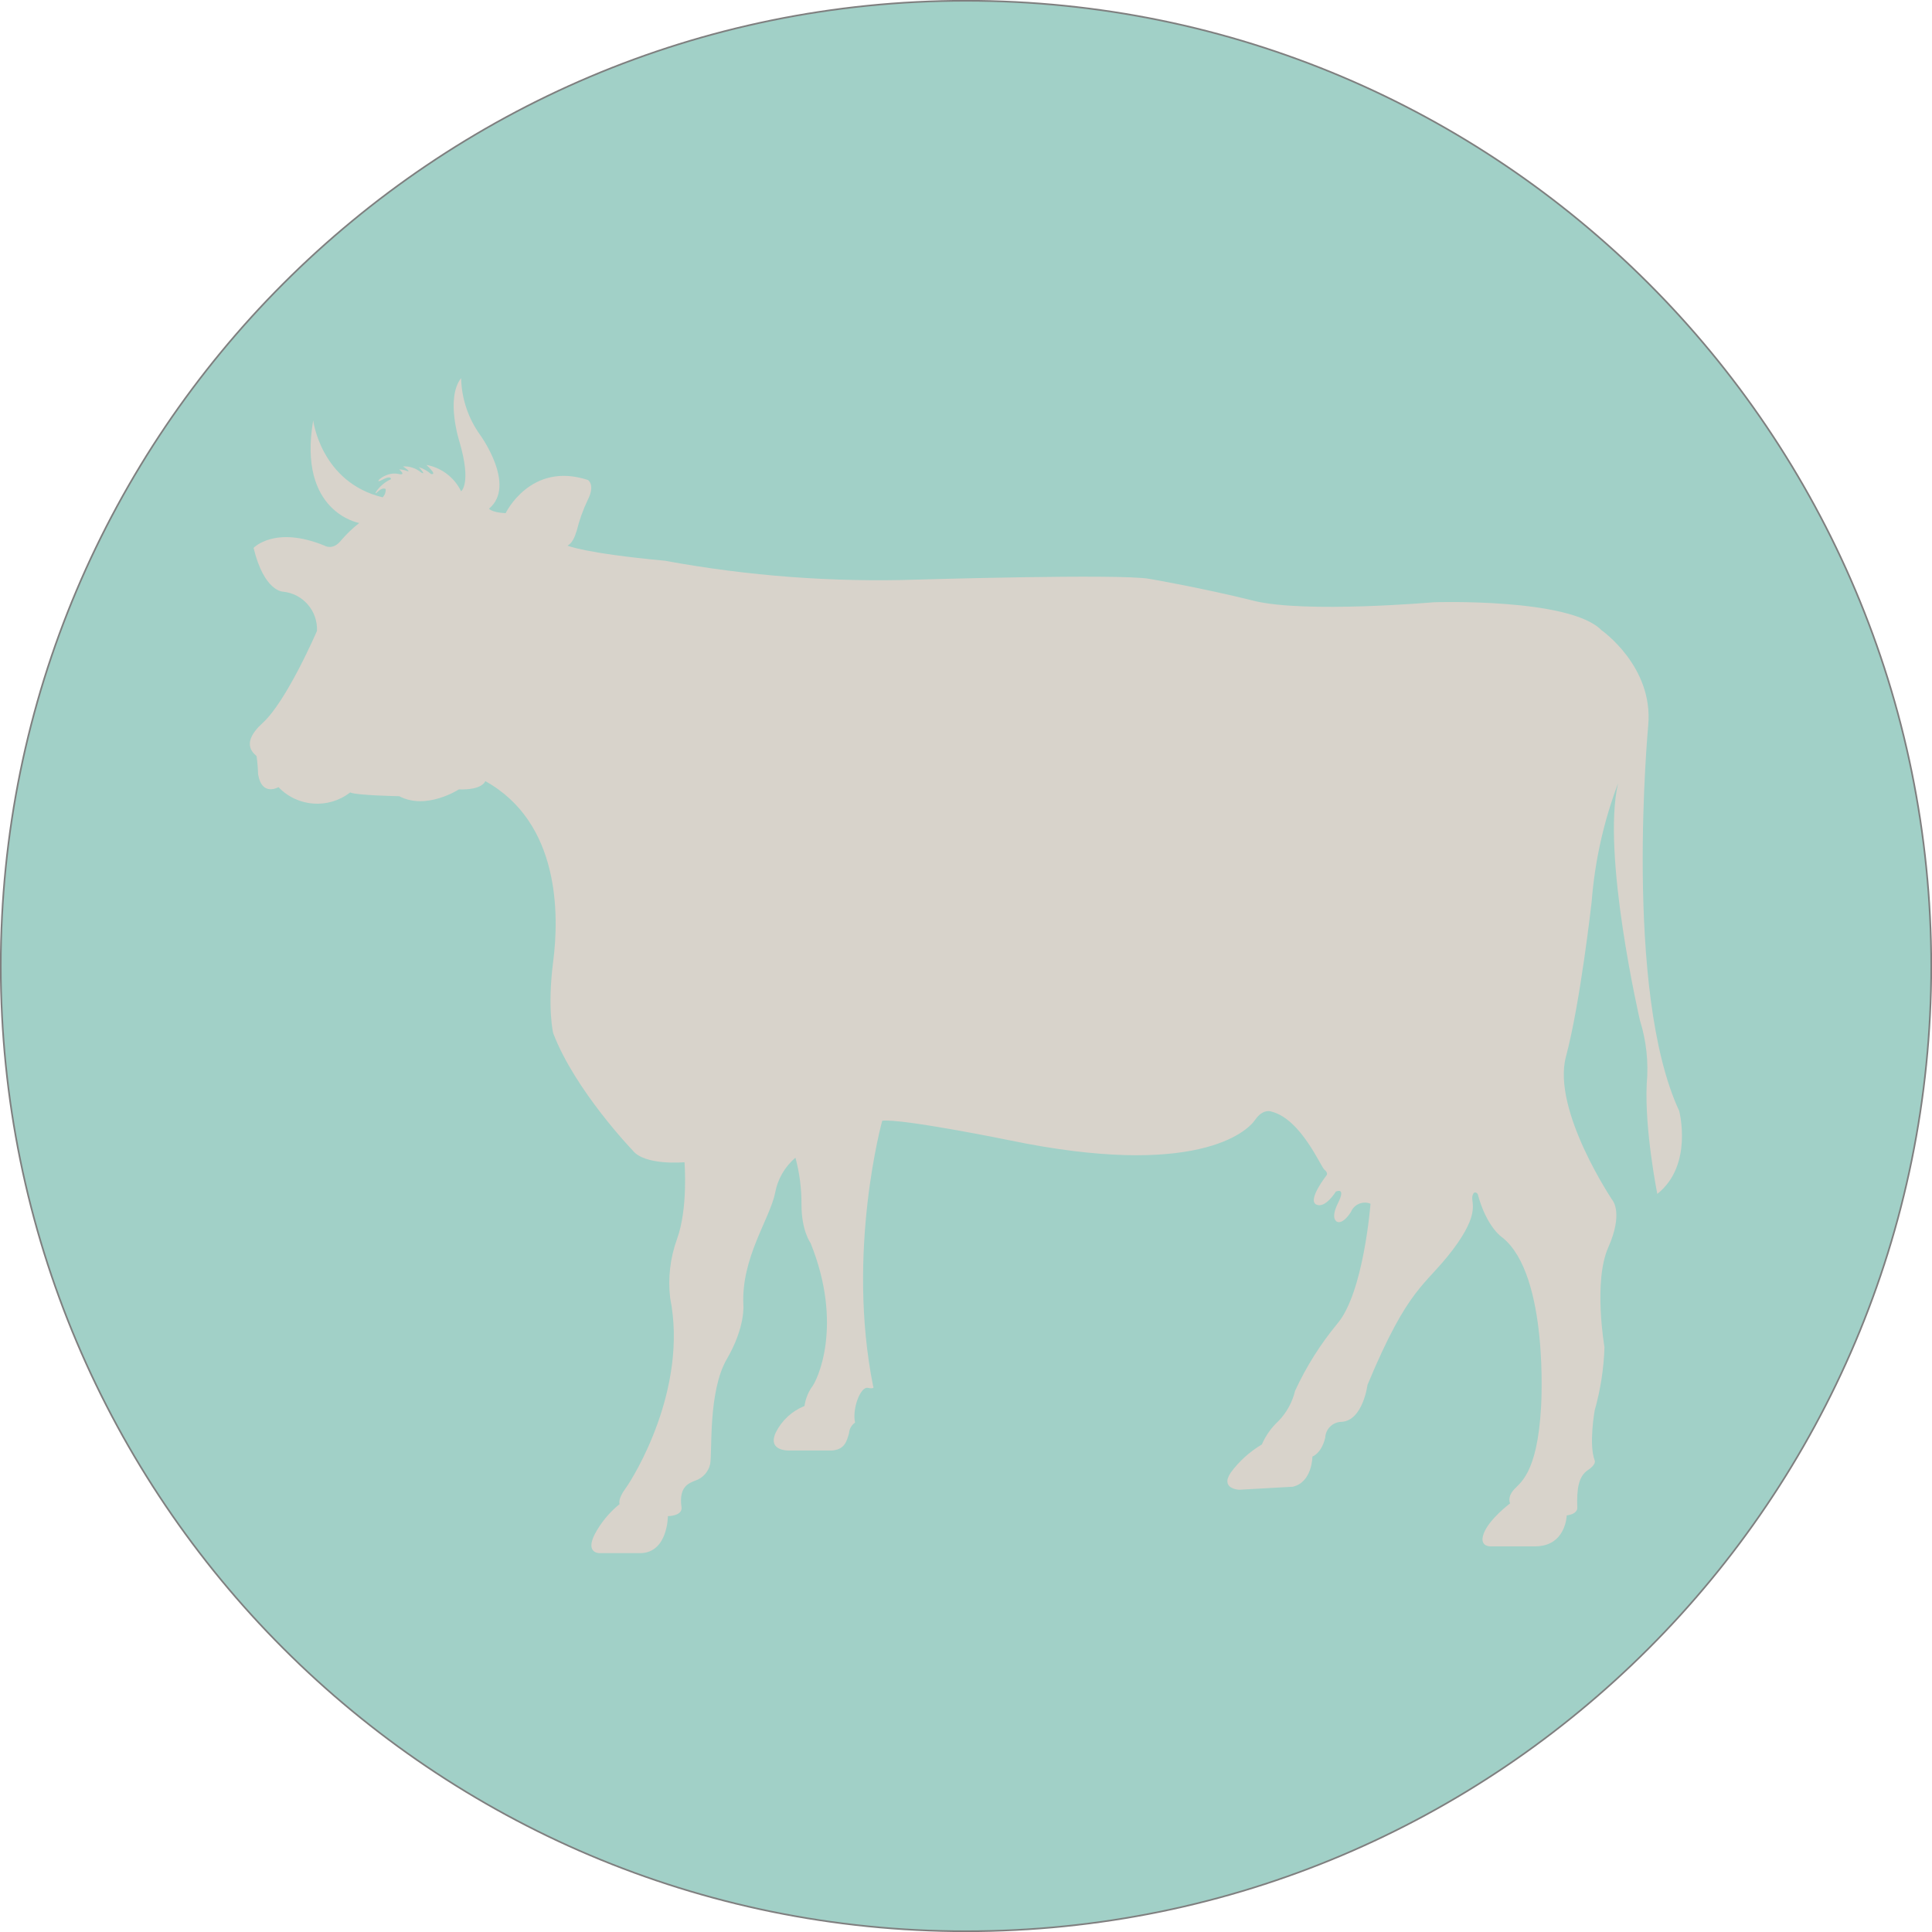
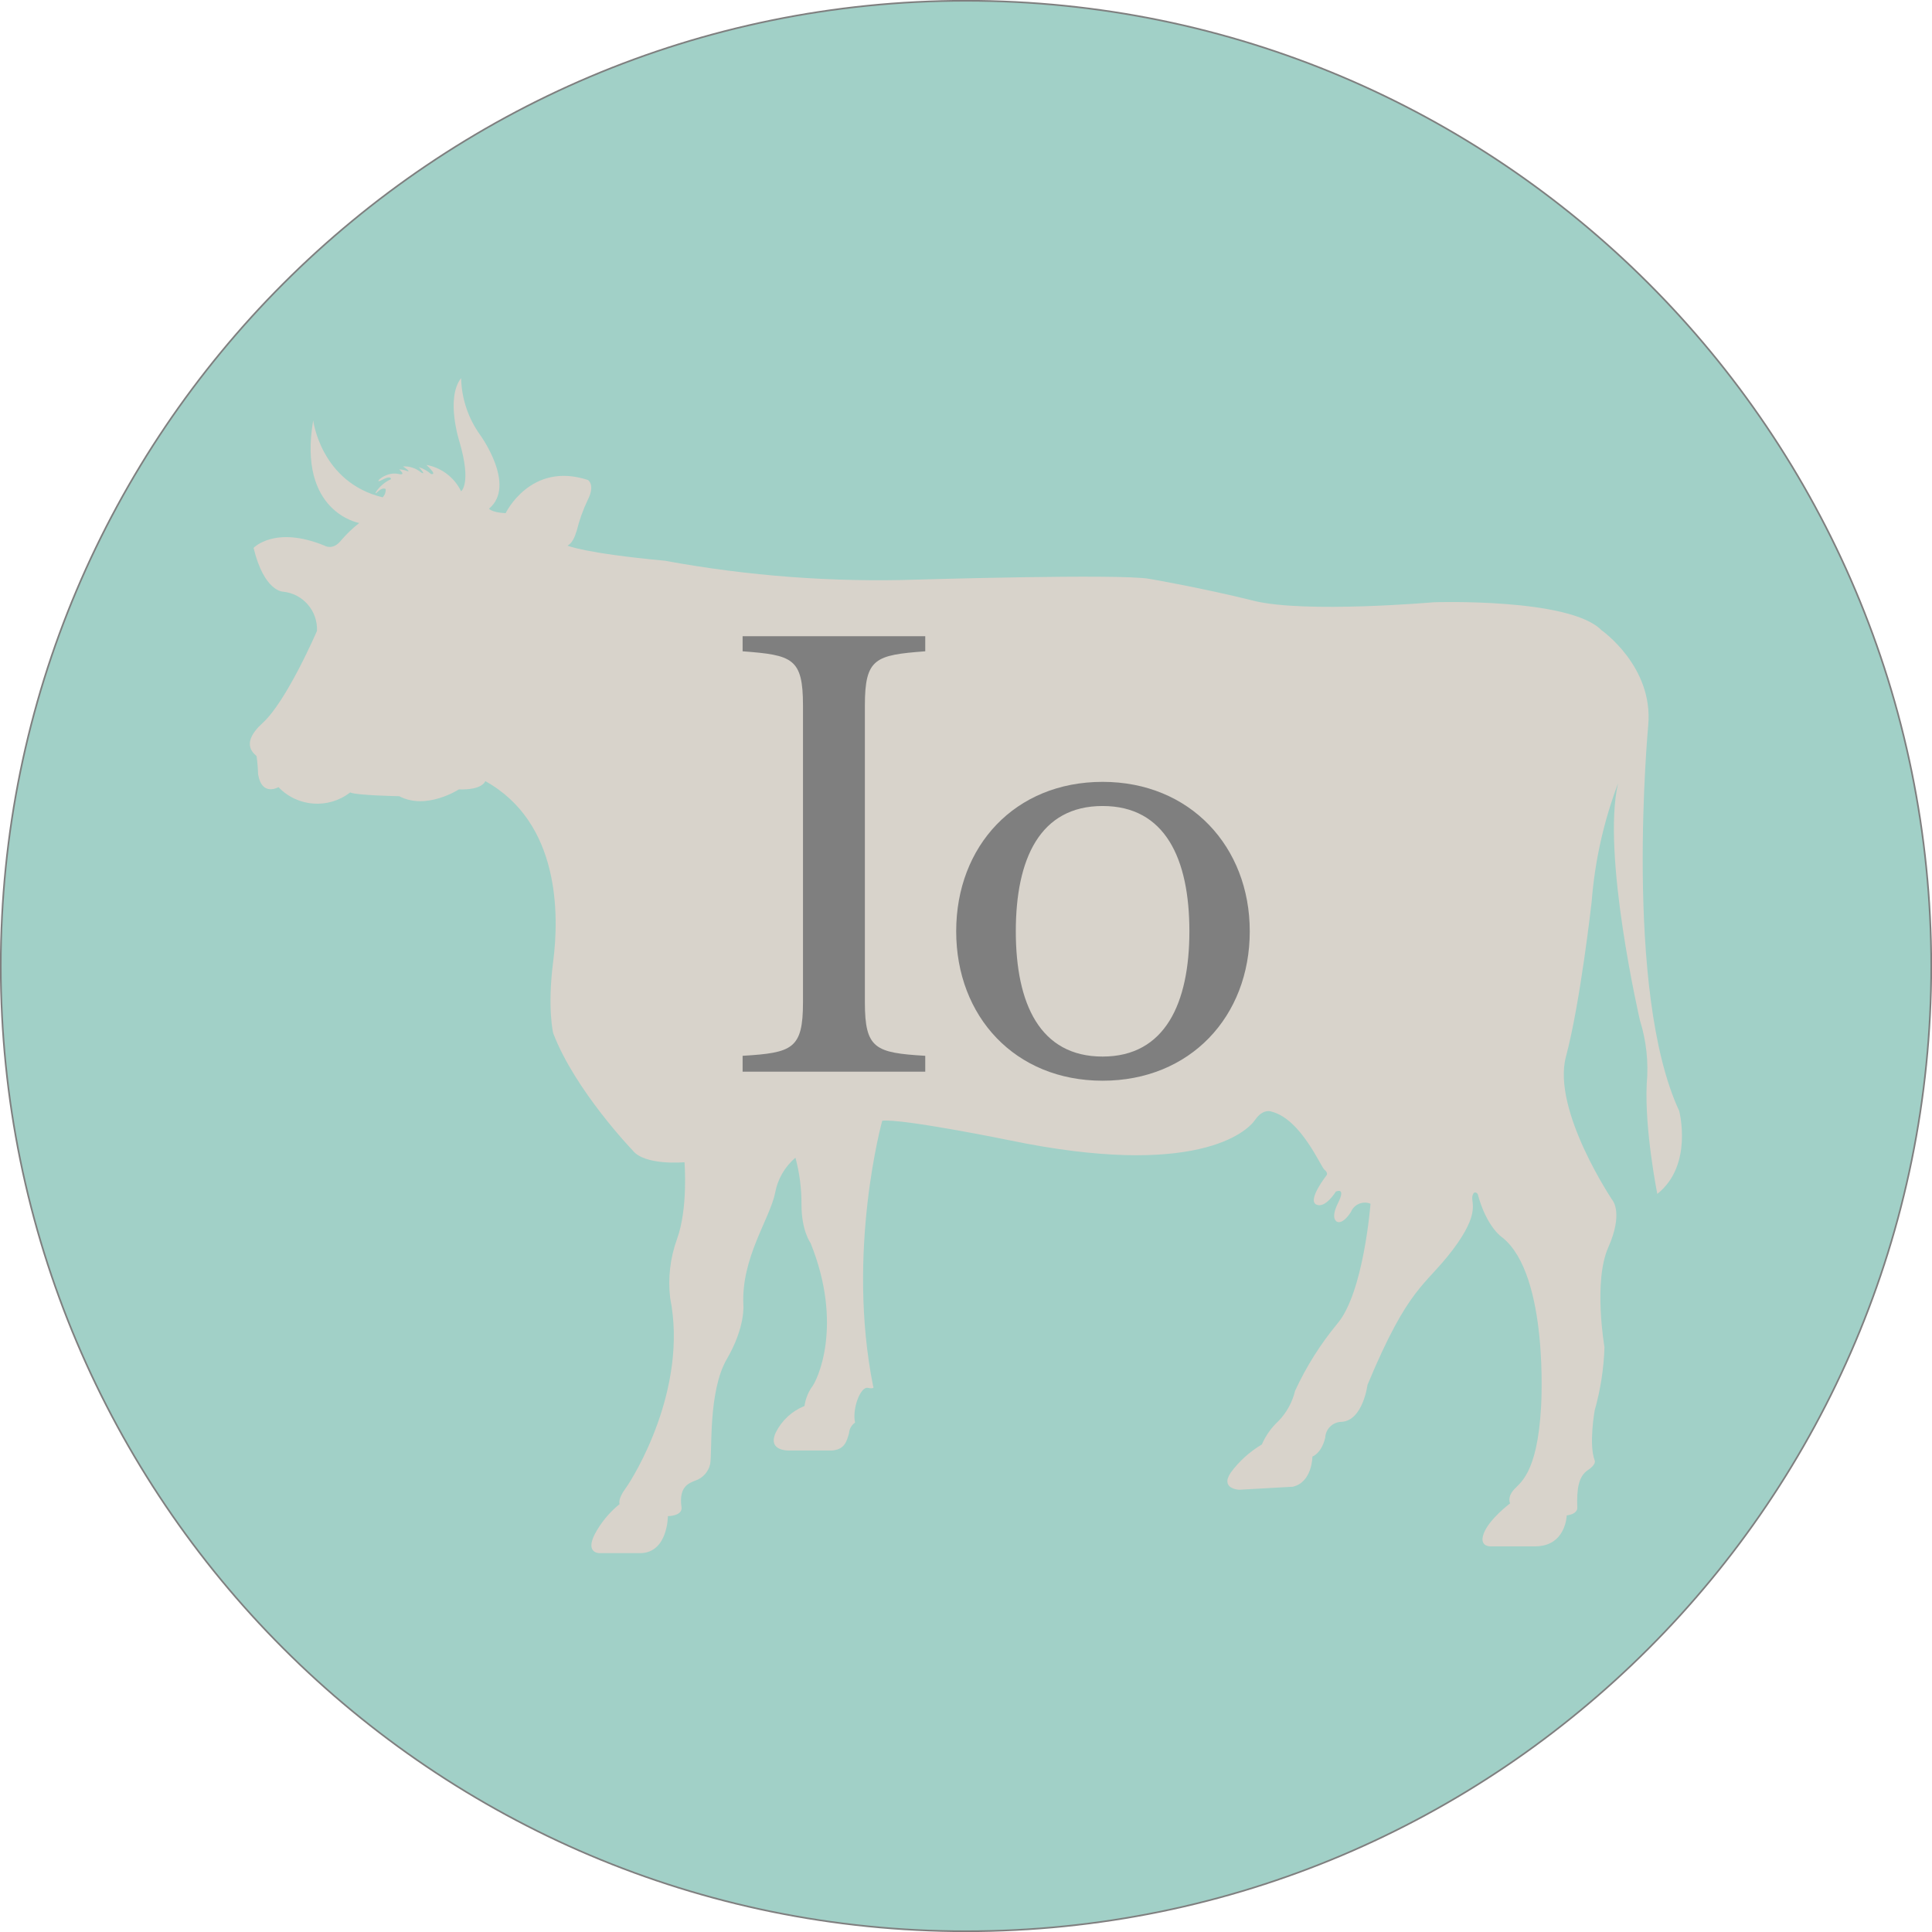
- <svg xmlns="http://www.w3.org/2000/svg" width="256" height="256" viewBox="0 0 256 256">
-   <circle cx="128" cy="128" r="127.9" fill="#a1d0c7" stroke="#7f7f7f" stroke-miterlimit="10" stroke-width=".22" />
-   <path fill="#d8d3cb" d="M75.2 72.3s2.2 1 12.9 2a156.6 156.6 0 0 0 33.5 2.5s26.8-.8 30.7-.1c0 0 7 1.2 13.8 2.9s23.9.2 23.9.2 18-.6 22.2 3.7c0 0 6.9 4.8 6.2 12.6 0 0-3.3 35.2 4.1 51.1 0 0 1.9 7.2-2.9 11 0 0-1.7-8.5-1.4-14.6a21.6 21.6 0 0 0-.9-8.4s-5.1-22-2.9-31.4a56.8 56.8 0 0 0-3.5 15.7s-1.5 13.4-3.4 20.5 6.2 19.1 6.2 19.1 1.4 1.7-.6 6.2-.5 13.2-.5 13.2a34.7 34.7 0 0 1-1.3 8.4s-.8 4.5 0 6.6c0 0 .3.5-.9 1.3s-1.5 2.4-1.4 5c0 0 .1.8-1.4 1 0 0-.1 4.1-4.2 4.1h-5.7s-1.8.2-1.1-1.7 3.5-4 3.5-4-.4-.7.4-1.7 3.2-2 3.7-11.1c0 0 1.1-17.4-5.1-22.4 0 0-2.1-1.3-3.3-5.8 0 0-.5-.6-.7.3s1.1 2.2-2.6 7.1-5.8 4.7-11.3 17.9c0 0-.6 4.7-3.4 4.9a2.2 2.2 0 0 0-2.2 2.1c-.5 2.1-1.7 2.5-1.7 2.5s0 3.4-2.6 4l-7.1.4s-2.6-.1-1.1-2.3a14 14 0 0 1 4.1-3.7 9.2 9.2 0 0 1 2.2-3.1 8.6 8.6 0 0 0 2.2-4 40.7 40.7 0 0 1 5.6-8.9c3.5-4.1 4.4-15.9 4.4-15.9a2 2 0 0 0-2.6 1.1c-1.1 1.7-1.8 1.3-1.8 1.3s-1-.3.1-2.5-.3-1.5-.3-1.5-1.4 2.3-2.6 1.7 1.4-3.9 1.4-3.9.2-.3-.3-.7-3.1-6.7-7-7.7c0 0-1.1-.5-2.2 1.1s-7.9 7.8-32.5 2.7c0 0-14.2-2.9-16.9-2.6 0 0-4.8 17.3-1.2 35.2 0 0 .3.4-.7.2s-2.1 2.8-1.7 4.6a1.9 1.9 0 0 0-.8 1.4c-.3 1.1-.6 2.2-2.3 2.3h-5.5s-3.1.2-1.9-2.4a7.3 7.3 0 0 1 3.8-3.5 5.9 5.9 0 0 1 .9-2.4c.8-.9 4.3-8.3-.1-19.2 0 0-1.2-1.6-1.2-5.1a23.2 23.2 0 0 0-.8-6.2 8 8 0 0 0-2.7 4.7c-.7 3.4-4.5 8.6-4.2 14.8 0 0 .3 2.9-2.2 7.2s-1.9 12.4-2.2 13.9a3 3 0 0 1-2 2.2c-.7.3-2.2.7-1.8 3.5 0 0 .3 1.1-1.8 1.2 0 0 0 4.8-3.6 4.9h-5.4s-2 .1-.7-2.5a13 13 0 0 1 3.3-4s-.3-.6.8-2.1 8.3-13.2 5.9-25.2a17.1 17.1 0 0 1 .9-7.8c1.5-4.1 1-10.2 1-10.2s-5.3.5-6.9-1.6c0 0-7.6-7.9-10.5-15.5 0 0-.8-3.3 0-9.5s.9-18.4-9-23.9c0 0-.3 1.2-3.5 1.1 0 0-4.3 2.8-7.9.9 0 0-5.7-.1-6.5-.5a7.1 7.1 0 0 1-9.5-.7s-2.2 1.3-2.7-1.7a23.2 23.2 0 0 0-.2-2.4c-.1-.2-2.4-1.5.8-4.4S42 83.6 42 83.6a5 5 0 0 0-4.5-5.2s-2.5 0-3.9-5.8c0 0 2.8-3 9.4-.3 0 0 1.1.7 2.2-.7a17 17 0 0 1 2.4-2.3s-8.2-1.4-6.1-13.6c0 0 1 8.2 9.2 10.2a1.4 1.4 0 0 0 .4-1.1s-.4-.3-1.1.4.2-1 1.8-1.7c0 0 .1-.6-1.2.1s.4-1.2 2.2-.8c0 0 1.1.3.1-.6a2.7 2.7 0 0 1 1 .2s.8.3-.5-.6a3.5 3.5 0 0 1 2.4.8s.8.5-.3-.7a4.4 4.4 0 0 1 1.6.9s1 .3-.6-1.2a6.4 6.4 0 0 1 4.6 3.5s1.4-1-.2-6.5c0 0-1.9-5.8.2-8.5a13.4 13.4 0 0 0 2.5 7.5s4.9 6.7 1.2 9.8c0 0 .3.5 2.2.6 0 0 3.3-6.9 10.9-4.4 0 0 1 .6 0 2.6a21.3 21.3 0 0 0-1.5 4.2c-.1.1-.3 1.4-1.2 1.9z" />
+ <svg xmlns="http://www.w3.org/2000/svg" id="Layer_1" data-name="Layer 1" width="256" height="256" viewBox="0 0 256 256">
+   <circle cx="128" cy="128" r="127.9" fill="#a1d0c7" stroke="#7f7f7f" stroke-miterlimit="10" stroke-width="0.22" />
+   <path d="M75.2,72.3s2.2,1,12.9,2a156.6,156.6,0,0,0,33.5,2.5s26.8-.8,30.7-.1c0,0,7,1.2,13.8,2.9s23.9.2,23.9.2,18-.6,22.2,3.7c0,0,6.9,4.8,6.2,12.6,0,0-3.3,35.2,4.1,51.1,0,0,1.9,7.2-2.9,11,0,0-1.7-8.5-1.4-14.6a21.6,21.6,0,0,0-.9-8.4s-5.1-22-2.9-31.4a56.8,56.8,0,0,0-3.5,15.7s-1.5,13.4-3.4,20.5,6.2,19.1,6.2,19.1,1.4,1.7-.6,6.2-.5,13.2-.5,13.2a34.7,34.7,0,0,1-1.3,8.4s-.8,4.5,0,6.6c0,0,.3.5-.9,1.3s-1.5,2.4-1.4,5c0,0,.1.8-1.4,1,0,0-.1,4.1-4.2,4.1h-5.7s-1.8.2-1.1-1.7,3.5-4,3.5-4-.4-.7.4-1.7,3.2-2,3.7-11.1c0,0,1.1-17.4-5.1-22.4,0,0-2.1-1.3-3.3-5.8,0,0-.5-.6-.7.3s1.1,2.2-2.6,7.1-5.8,4.7-11.3,17.9c0,0-.6,4.7-3.4,4.9a2.2,2.2,0,0,0-2.2,2.1c-.5,2.1-1.7,2.5-1.7,2.5s0,3.4-2.6,4l-7.1.4s-2.6-.1-1.1-2.3a14,14,0,0,1,4.1-3.7,9.2,9.2,0,0,1,2.2-3.1,8.6,8.6,0,0,0,2.2-4,40.7,40.7,0,0,1,5.6-8.9c3.5-4.1,4.4-15.9,4.4-15.9a2,2,0,0,0-2.6,1.1c-1.1,1.7-1.8,1.3-1.8,1.3s-1-.3.1-2.5-.3-1.5-.3-1.5-1.4,2.3-2.6,1.7,1.4-3.9,1.4-3.9.2-.3-.3-.7-3.1-6.7-7-7.7c0,0-1.1-.5-2.2,1.1s-7.9,7.8-32.5,2.7c0,0-14.2-2.9-16.9-2.6,0,0-4.8,17.3-1.2,35.2,0,0,.3.4-.7.2s-2.1,2.8-1.7,4.6a1.9,1.9,0,0,0-.8,1.4c-.3,1.1-.6,2.2-2.3,2.3h-5.5s-3.1.2-1.9-2.4a7.3,7.3,0,0,1,3.8-3.5,5.9,5.9,0,0,1,.9-2.4c.8-.9,4.3-8.3-.1-19.2,0,0-1.2-1.6-1.2-5.1a23.2,23.2,0,0,0-.8-6.2,8,8,0,0,0-2.7,4.7c-.7,3.4-4.5,8.6-4.2,14.8,0,0,.3,2.9-2.2,7.2s-1.9,12.4-2.2,13.9a3,3,0,0,1-2,2.2c-.7.3-2.2.7-1.8,3.5,0,0,.3,1.1-1.8,1.2,0,0,0,4.8-3.6,4.9H79.5s-2,.1-.7-2.5a13,13,0,0,1,3.3-4s-.3-.6.8-2.1,8.3-13.2,5.9-25.2a17.1,17.1,0,0,1,.9-7.8c1.5-4.1,1-10.2,1-10.2s-5.3.5-6.9-1.6c0,0-7.6-7.9-10.5-15.5,0,0-.8-3.3,0-9.5s.9-18.4-9-23.9c0,0-.3,1.2-3.5,1.1,0,0-4.3,2.8-7.9.9,0,0-5.7-.1-6.5-.5a7.1,7.1,0,0,1-9.5-.7s-2.2,1.3-2.7-1.7a23.2,23.2,0,0,0-.2-2.4c-.1-.2-2.4-1.5.8-4.4S42,83.6,42,83.6a5,5,0,0,0-4.5-5.2s-2.5,0-3.9-5.8c0,0,2.8-3,9.4-.3,0,0,1.1.7,2.2-.7a17,17,0,0,1,2.4-2.3s-8.2-1.4-6.1-13.6c0,0,1,8.2,9.2,10.2a1.4,1.4,0,0,0,.4-1.1s-.4-.3-1.1.4.2-1,1.8-1.7c0,0,.1-.6-1.2.1s.4-1.2,2.2-.8c0,0,1.1.3.1-.6a2.7,2.7,0,0,1,1,.2s.8.3-.5-.6a3.5,3.5,0,0,1,2.4.8s.8.5-.3-.7a4.4,4.4,0,0,1,1.6.9s1,.3-.6-1.2a6.4,6.4,0,0,1,4.6,3.5s1.4-1-.2-6.5c0,0-1.9-5.8.2-8.5a13.4,13.4,0,0,0,2.5,7.5s4.9,6.7,1.2,9.8c0,0,.3.5,2.2.6,0,0,3.3-6.9,10.9-4.4,0,0,1,.6,0,2.6a21.3,21.3,0,0,0-1.5,4.2C76.3,70.5,76.1,71.8,75.2,72.3Z" fill="#d8d3cb" />
+   <path d="M98.4,142v-2.1c6.6-.4,8-.9,8-7.1V93.5c0-6.3-1.4-6.7-8-7.2v-2h24.2v2c-6.6.5-8,.9-8,7.2v39.3c0,6.2,1.4,6.7,8,7.1V142Z" fill="#7f7f7f" />
+   <path d="M165.6,123.4c0,11.3-7.9,19.8-19.5,19.8s-19.4-8.5-19.4-19.8,7.8-19.8,19.4-19.8S165.6,112.2,165.6,123.4Zm-8,0c0-9.6-3.2-16.6-11.5-16.6s-11.5,7-11.5,16.6,3.2,16.6,11.5,16.6S157.6,132.9,157.6,123.4Z" fill="#7f7f7f" />
</svg>
